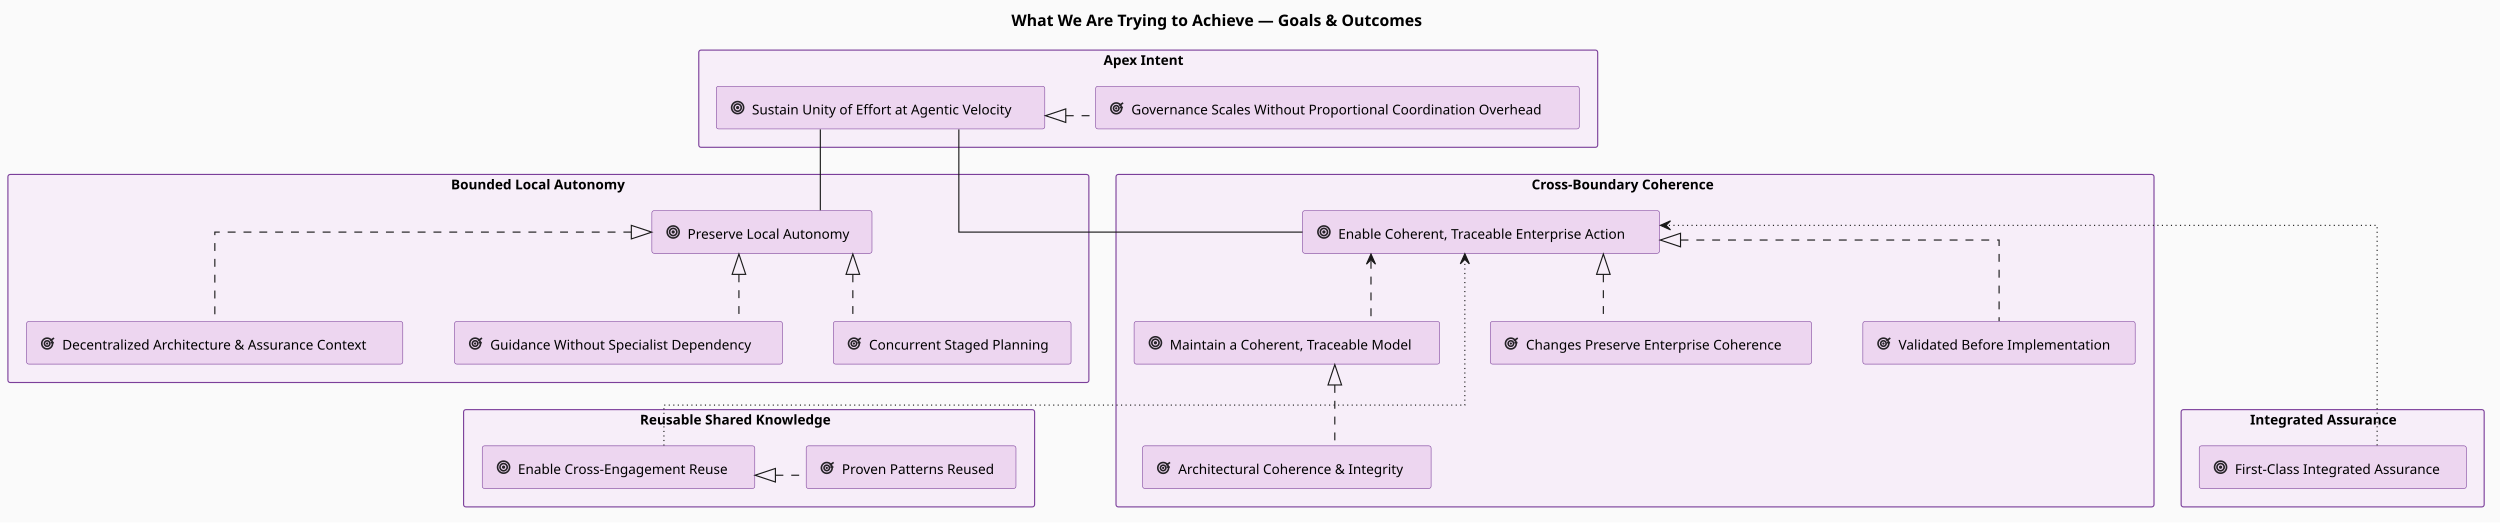
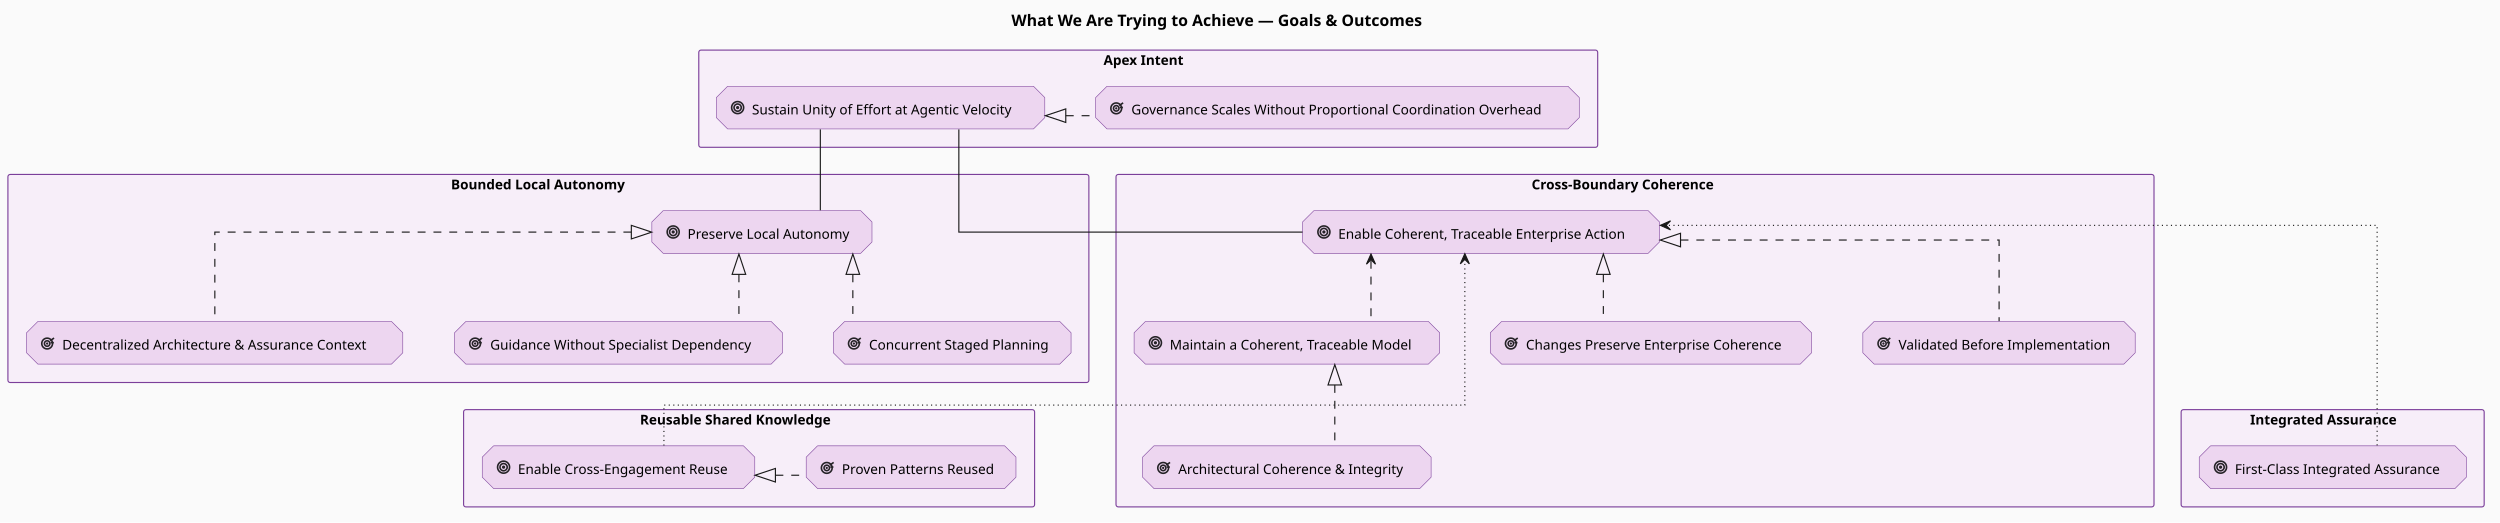
<svg xmlns="http://www.w3.org/2000/svg" contentStyleType="text/css" data-diagram-type="DESCRIPTION" height="462px" preserveAspectRatio="none" style="width:2211px;height:462px;background:#FAFAFA;" version="1.1" viewBox="0 0 2211 462" width="2211px" zoomAndPan="magnify">
  <defs />
  <g>
    <rect fill="#FAFAFA" height="462" style="stroke:none;stroke-width:1;" width="2211" x="0" y="0" />
-     <g class="title" data-source-line="117">
+     <g class="title" data-source-line="119">
      <text fill="#000000" font-family="sans-serif" font-size="14" font-weight="700" lengthAdjust="spacing" textLength="415.071" x="894.464" y="22.995">What We Are Trying to Achieve — Goals &amp; Outcomes</text>
    </g>
-     <g class="cluster" data-qualified-name="Apex Intent" data-source-line="119" id="ent0002">
+     <g class="cluster" data-qualified-name="Apex Intent" data-source-line="121" id="ent0002">
      <rect fill="#F7EEF9" height="86" rx="2" ry="2" style="stroke:#7B3F9A;stroke-width:1;" width="795" x="618" y="44.297" />
      <text fill="#000000" font-family="sans-serif" font-size="12" font-weight="700" lengthAdjust="spacing" textLength="79.096" x="975.952" y="57.435">Apex Intent</text>
    </g>
-     <g class="cluster" data-qualified-name="Bounded Local Autonomy" data-source-line="125" id="ent0006">
+     <g class="cluster" data-qualified-name="Bounded Local Autonomy" data-source-line="127" id="ent0006">
      <rect fill="#F7EEF9" height="184" rx="2" ry="2" style="stroke:#7B3F9A;stroke-width:1;" width="956" x="7" y="154.297" />
      <text fill="#000000" font-family="sans-serif" font-size="12" font-weight="700" lengthAdjust="spacing" textLength="172.289" x="398.856" y="167.435">Bounded Local Autonomy</text>
    </g>
-     <g class="cluster" data-qualified-name="Cross-Boundary Coherence" data-source-line="135" id="ent0014">
+     <g class="cluster" data-qualified-name="Cross-Boundary Coherence" data-source-line="137" id="ent0014">
      <rect fill="#F7EEF9" height="294" rx="2" ry="2" style="stroke:#7B3F9A;stroke-width:1;" width="918" x="987" y="154.297" />
      <text fill="#000000" font-family="sans-serif" font-size="12" font-weight="700" lengthAdjust="spacing" textLength="182.9" x="1354.55" y="167.435">Cross-Boundary Coherence</text>
    </g>
-     <g class="cluster" data-qualified-name="Reusable Shared Knowledge" data-source-line="147" id="ent0024">
+     <g class="cluster" data-qualified-name="Reusable Shared Knowledge" data-source-line="149" id="ent0024">
      <rect fill="#F7EEF9" height="86" rx="2" ry="2" style="stroke:#7B3F9A;stroke-width:1;" width="505" x="410" y="362.297" />
      <text fill="#000000" font-family="sans-serif" font-size="12" font-weight="700" lengthAdjust="spacing" textLength="193.031" x="565.984" y="375.435">Reusable Shared Knowledge</text>
    </g>
-     <g class="cluster" data-qualified-name="Integrated Assurance" data-source-line="153" id="ent0028">
+     <g class="cluster" data-qualified-name="Integrated Assurance" data-source-line="155" id="ent0028">
      <rect fill="#F7EEF9" height="86" rx="2" ry="2" style="stroke:#7B3F9A;stroke-width:1;" width="268" x="1929" y="362.297" />
      <text fill="#000000" font-family="sans-serif" font-size="12" font-weight="700" lengthAdjust="spacing" textLength="146.057" x="1989.972" y="375.435">Integrated Assurance</text>
    </g>
-     <g class="entity" data-qualified-name="Apex Intent.GOL_FCfDuc" data-source-line="120" id="ent0003">
-       <rect fill="#EDD6F0" height="37.723" rx="2" ry="2" style="stroke:#7B3F9A;stroke-width:0.5;" width="290.52" x="633.5" y="76.297" />
+     <g class="entity" data-qualified-name="Apex Intent.GOL_FCfDuc" data-source-line="122" id="ent0003">
+       <path d="M643.5,76.297 L914.02,76.297 L924.02,86.297 L924.02,104.02 L914.02,114.02 L643.5,114.02 L633.5,104.02 L633.5,86.297 L643.5,76.297" fill="#EDD6F0" style="stroke:#7B3F9A;stroke-width:0.5;" />
      <ellipse cx="652.361" cy="95.158" fill="none" rx="5.317" ry="5.317" style="stroke:#252327;stroke-width:1.44;" />
      <ellipse cx="652.361" cy="95.158" fill="none" rx="3.212" ry="3.212" style="stroke:#252327;stroke-width:1.44;" />
      <ellipse cx="652.361" cy="95.158" fill="#252327" rx="1.44" ry="1.44" style="stroke:none;stroke-width:1.44;" />
      <text fill="#000000" font-family="sans-serif" font-size="12" lengthAdjust="spacing" textLength="248.982" x="665.038" y="101.19">Sustain Unity of Effort at Agentic Velocity</text>
    </g>
-     <g class="entity" data-qualified-name="Apex Intent.OUT_aOcRl9" data-source-line="121" id="ent0004">
-       <rect fill="#EDD6F0" height="37.723" rx="2" ry="2" style="stroke:#7B3F9A;stroke-width:0.5;" width="427.705" x="969" y="76.297" />
+     <g class="entity" data-qualified-name="Apex Intent.OUT_aOcRl9" data-source-line="123" id="ent0004">
+       <path d="M979,76.297 L1386.706,76.297 L1396.706,86.297 L1396.706,104.02 L1386.706,114.02 L979,114.02 L969,104.02 L969,86.297 L979,76.297" fill="#EDD6F0" style="stroke:#7B3F9A;stroke-width:0.5;" />
      <ellipse cx="987.197" cy="95.823" fill="none" rx="4.763" ry="4.763" style="stroke:#252327;stroke-width:1.44;" />
      <ellipse cx="987.197" cy="95.823" fill="none" rx="2.437" ry="2.437" style="stroke:#252327;stroke-width:1.44;" />
      <path d="M990.276,93.973 L989.434,92.799 L992.868,90.362 L993.71,91.536" fill="#252327" />
      <path d="M990.298,94.328 L993.068,94.328 L993.068,95.768 L990.298,95.768" fill="#252327" />
      <ellipse cx="987.197" cy="95.823" fill="#252327" rx="0.997" ry="0.997" style="stroke:none;stroke-width:1.44;" />
      <text fill="#000000" font-family="sans-serif" font-size="12" lengthAdjust="spacing" textLength="386.168" x="1000.538" y="101.19">Governance Scales Without Proportional Coordination Overhead</text>
    </g>
-     <g class="entity" data-qualified-name="Bounded Local Autonomy.GOL_L4Ceuf" data-source-line="126" id="ent0007">
-       <rect fill="#EDD6F0" height="37.723" rx="2" ry="2" style="stroke:#7B3F9A;stroke-width:0.5;" width="194.684" x="576.5" y="186.297" />
+     <g class="entity" data-qualified-name="Bounded Local Autonomy.GOL_L4Ceuf" data-source-line="128" id="ent0007">
+       <path d="M586.5,186.297 L761.184,186.297 L771.184,196.297 L771.184,214.02 L761.184,224.02 L586.5,224.02 L576.5,214.02 L576.5,196.297 L586.5,186.297" fill="#EDD6F0" style="stroke:#7B3F9A;stroke-width:0.5;" />
      <ellipse cx="595.361" cy="205.158" fill="none" rx="5.317" ry="5.317" style="stroke:#252327;stroke-width:1.44;" />
      <ellipse cx="595.361" cy="205.158" fill="none" rx="3.212" ry="3.212" style="stroke:#252327;stroke-width:1.44;" />
      <ellipse cx="595.361" cy="205.158" fill="#252327" rx="1.44" ry="1.44" style="stroke:none;stroke-width:1.44;" />
      <text fill="#000000" font-family="sans-serif" font-size="12" lengthAdjust="spacing" textLength="153.147" x="608.038" y="211.19">Preserve Local Autonomy</text>
    </g>
-     <g class="entity" data-qualified-name="Bounded Local Autonomy.OUT_gUhH8d" data-source-line="127" id="ent0008">
-       <rect fill="#EDD6F0" height="37.723" rx="2" ry="2" style="stroke:#7B3F9A;stroke-width:0.5;" width="332.725" x="23.5" y="284.297" />
+     <g class="entity" data-qualified-name="Bounded Local Autonomy.OUT_gUhH8d" data-source-line="129" id="ent0008">
+       <path d="M33.5,284.297 L346.225,284.297 L356.225,294.297 L356.225,312.02 L346.225,322.02 L33.5,322.02 L23.5,312.02 L23.5,294.297 L33.5,284.297" fill="#EDD6F0" style="stroke:#7B3F9A;stroke-width:0.5;" />
      <ellipse cx="41.697" cy="303.823" fill="none" rx="4.763" ry="4.763" style="stroke:#252327;stroke-width:1.44;" />
      <ellipse cx="41.697" cy="303.823" fill="none" rx="2.437" ry="2.437" style="stroke:#252327;stroke-width:1.44;" />
      <path d="M44.776,301.973 L43.934,300.799 L47.368,298.362 L48.21,299.536" fill="#252327" />
      <path d="M44.798,302.328 L47.568,302.328 L47.568,303.768 L44.798,303.768" fill="#252327" />
      <ellipse cx="41.697" cy="303.823" fill="#252327" rx="0.997" ry="0.997" style="stroke:none;stroke-width:1.44;" />
      <text fill="#000000" font-family="sans-serif" font-size="12" lengthAdjust="spacing" textLength="291.188" x="55.038" y="309.19">Decentralized Architecture &amp; Assurance Context</text>
    </g>
-     <g class="entity" data-qualified-name="Bounded Local Autonomy.OUT_FXFGrO" data-source-line="128" id="ent0009">
-       <rect fill="#EDD6F0" height="37.723" rx="2" ry="2" style="stroke:#7B3F9A;stroke-width:0.5;" width="289.998" x="402" y="284.297" />
+     <g class="entity" data-qualified-name="Bounded Local Autonomy.OUT_FXFGrO" data-source-line="130" id="ent0009">
+       <path d="M412,284.297 L681.999,284.297 L691.999,294.297 L691.999,312.02 L681.999,322.02 L412,322.02 L402,312.02 L402,294.297 L412,284.297" fill="#EDD6F0" style="stroke:#7B3F9A;stroke-width:0.5;" />
      <ellipse cx="420.197" cy="303.823" fill="none" rx="4.763" ry="4.763" style="stroke:#252327;stroke-width:1.44;" />
      <ellipse cx="420.197" cy="303.823" fill="none" rx="2.437" ry="2.437" style="stroke:#252327;stroke-width:1.44;" />
      <path d="M423.276,301.973 L422.435,300.799 L425.868,298.362 L426.71,299.536" fill="#252327" />
      <path d="M423.298,302.328 L426.068,302.328 L426.068,303.768 L423.298,303.768" fill="#252327" />
      <ellipse cx="420.197" cy="303.823" fill="#252327" rx="0.997" ry="0.997" style="stroke:none;stroke-width:1.44;" />
      <text fill="#000000" font-family="sans-serif" font-size="12" lengthAdjust="spacing" textLength="248.461" x="433.538" y="309.19">Guidance Without Specialist Dependency</text>
    </g>
-     <g class="entity" data-qualified-name="Bounded Local Autonomy.OUT_620dTh" data-source-line="129" id="ent0010">
-       <rect fill="#EDD6F0" height="37.723" rx="2" ry="2" style="stroke:#7B3F9A;stroke-width:0.5;" width="210.241" x="737" y="284.297" />
+     <g class="entity" data-qualified-name="Bounded Local Autonomy.OUT_620dTh" data-source-line="131" id="ent0010">
+       <path d="M747,284.297 L937.241,284.297 L947.241,294.297 L947.241,312.02 L937.241,322.02 L747,322.02 L737,312.02 L737,294.297 L747,284.297" fill="#EDD6F0" style="stroke:#7B3F9A;stroke-width:0.5;" />
      <ellipse cx="755.197" cy="303.823" fill="none" rx="4.763" ry="4.763" style="stroke:#252327;stroke-width:1.44;" />
      <ellipse cx="755.197" cy="303.823" fill="none" rx="2.437" ry="2.437" style="stroke:#252327;stroke-width:1.44;" />
      <path d="M758.276,301.973 L757.434,300.799 L760.868,298.362 L761.71,299.536" fill="#252327" />
      <path d="M758.298,302.328 L761.068,302.328 L761.068,303.768 L758.298,303.768" fill="#252327" />
      <ellipse cx="755.197" cy="303.823" fill="#252327" rx="0.997" ry="0.997" style="stroke:none;stroke-width:1.44;" />
      <text fill="#000000" font-family="sans-serif" font-size="12" lengthAdjust="spacing" textLength="168.703" x="768.538" y="309.19">Concurrent Staged Planning</text>
    </g>
-     <g class="entity" data-qualified-name="Cross-Boundary Coherence.GOL_7RZp1S" data-source-line="136" id="ent0015">
-       <rect fill="#EDD6F0" height="37.723" rx="2" ry="2" style="stroke:#7B3F9A;stroke-width:0.5;" width="315.627" x="1152" y="186.297" />
+     <g class="entity" data-qualified-name="Cross-Boundary Coherence.GOL_7RZp1S" data-source-line="138" id="ent0015">
+       <path d="M1162,186.297 L1457.627,186.297 L1467.627,196.297 L1467.627,214.02 L1457.627,224.02 L1162,224.02 L1152,214.02 L1152,196.297 L1162,186.297" fill="#EDD6F0" style="stroke:#7B3F9A;stroke-width:0.5;" />
      <ellipse cx="1170.861" cy="205.158" fill="none" rx="5.317" ry="5.317" style="stroke:#252327;stroke-width:1.44;" />
      <ellipse cx="1170.861" cy="205.158" fill="none" rx="3.212" ry="3.212" style="stroke:#252327;stroke-width:1.44;" />
      <ellipse cx="1170.861" cy="205.158" fill="#252327" rx="1.44" ry="1.44" style="stroke:none;stroke-width:1.44;" />
      <text fill="#000000" font-family="sans-serif" font-size="12" lengthAdjust="spacing" textLength="274.09" x="1183.537" y="211.19">Enable Coherent, Traceable Enterprise Action</text>
    </g>
-     <g class="entity" data-qualified-name="Cross-Boundary Coherence.GOL_Po1Qw3" data-source-line="137" id="ent0016">
-       <rect fill="#EDD6F0" height="37.723" rx="2" ry="2" style="stroke:#7B3F9A;stroke-width:0.5;" width="270.258" x="1003" y="284.297" />
+     <g class="entity" data-qualified-name="Cross-Boundary Coherence.GOL_Po1Qw3" data-source-line="139" id="ent0016">
+       <path d="M1013,284.297 L1263.258,284.297 L1273.258,294.297 L1273.258,312.02 L1263.258,322.02 L1013,322.02 L1003,312.02 L1003,294.297 L1013,284.297" fill="#EDD6F0" style="stroke:#7B3F9A;stroke-width:0.5;" />
      <ellipse cx="1021.861" cy="303.158" fill="none" rx="5.317" ry="5.317" style="stroke:#252327;stroke-width:1.44;" />
      <ellipse cx="1021.861" cy="303.158" fill="none" rx="3.212" ry="3.212" style="stroke:#252327;stroke-width:1.44;" />
      <ellipse cx="1021.861" cy="303.158" fill="#252327" rx="1.44" ry="1.44" style="stroke:none;stroke-width:1.44;" />
      <text fill="#000000" font-family="sans-serif" font-size="12" lengthAdjust="spacing" textLength="228.721" x="1034.537" y="309.19">Maintain a Coherent, Traceable Model</text>
    </g>
-     <g class="entity" data-qualified-name="Cross-Boundary Coherence.OUT_CzOyck" data-source-line="138" id="ent0017">
-       <rect fill="#EDD6F0" height="37.723" rx="2" ry="2" style="stroke:#7B3F9A;stroke-width:0.5;" width="284.122" x="1318" y="284.297" />
+     <g class="entity" data-qualified-name="Cross-Boundary Coherence.OUT_CzOyck" data-source-line="140" id="ent0017">
+       <path d="M1328,284.297 L1592.121,284.297 L1602.121,294.297 L1602.121,312.02 L1592.121,322.02 L1328,322.02 L1318,312.02 L1318,294.297 L1328,284.297" fill="#EDD6F0" style="stroke:#7B3F9A;stroke-width:0.5;" />
      <ellipse cx="1336.197" cy="303.823" fill="none" rx="4.763" ry="4.763" style="stroke:#252327;stroke-width:1.44;" />
      <ellipse cx="1336.197" cy="303.823" fill="none" rx="2.437" ry="2.437" style="stroke:#252327;stroke-width:1.44;" />
      <path d="M1339.276,301.973 L1338.435,300.799 L1341.868,298.362 L1342.71,299.536" fill="#252327" />
      <path d="M1339.299,302.328 L1342.068,302.328 L1342.068,303.768 L1339.299,303.768" fill="#252327" />
      <ellipse cx="1336.197" cy="303.823" fill="#252327" rx="0.997" ry="0.997" style="stroke:none;stroke-width:1.44;" />
      <text fill="#000000" font-family="sans-serif" font-size="12" lengthAdjust="spacing" textLength="242.584" x="1349.537" y="309.19">Changes Preserve Enterprise Coherence</text>
    </g>
-     <g class="entity" data-qualified-name="Cross-Boundary Coherence.OUT_a5mNob" data-source-line="139" id="ent0018">
-       <rect fill="#EDD6F0" height="37.723" rx="2" ry="2" style="stroke:#7B3F9A;stroke-width:0.5;" width="240.856" x="1647.5" y="284.297" />
+     <g class="entity" data-qualified-name="Cross-Boundary Coherence.OUT_a5mNob" data-source-line="141" id="ent0018">
+       <path d="M1657.5,284.297 L1878.356,284.297 L1888.356,294.297 L1888.356,312.02 L1878.356,322.02 L1657.5,322.02 L1647.5,312.02 L1647.5,294.297 L1657.5,284.297" fill="#EDD6F0" style="stroke:#7B3F9A;stroke-width:0.5;" />
      <ellipse cx="1665.697" cy="303.823" fill="none" rx="4.763" ry="4.763" style="stroke:#252327;stroke-width:1.44;" />
      <ellipse cx="1665.697" cy="303.823" fill="none" rx="2.437" ry="2.437" style="stroke:#252327;stroke-width:1.44;" />
      <path d="M1668.776,301.973 L1667.935,300.799 L1671.368,298.362 L1672.21,299.536" fill="#252327" />
      <path d="M1668.799,302.328 L1671.568,302.328 L1671.568,303.768 L1668.799,303.768" fill="#252327" />
      <ellipse cx="1665.697" cy="303.823" fill="#252327" rx="0.997" ry="0.997" style="stroke:none;stroke-width:1.44;" />
      <text fill="#000000" font-family="sans-serif" font-size="12" lengthAdjust="spacing" textLength="199.318" x="1679.037" y="309.19">Validated Before Implementation</text>
    </g>
-     <g class="entity" data-qualified-name="Cross-Boundary Coherence.OUT_LrpdG0" data-source-line="140" id="ent0019">
-       <rect fill="#EDD6F0" height="37.723" rx="2" ry="2" style="stroke:#7B3F9A;stroke-width:0.5;" width="255.17" x="1010.5" y="394.297" />
+     <g class="entity" data-qualified-name="Cross-Boundary Coherence.OUT_LrpdG0" data-source-line="142" id="ent0019">
+       <path d="M1020.5,394.297 L1255.67,394.297 L1265.67,404.297 L1265.67,422.02 L1255.67,432.02 L1020.5,432.02 L1010.5,422.02 L1010.5,404.297 L1020.5,394.297" fill="#EDD6F0" style="stroke:#7B3F9A;stroke-width:0.5;" />
      <ellipse cx="1028.697" cy="413.823" fill="none" rx="4.763" ry="4.763" style="stroke:#252327;stroke-width:1.44;" />
      <ellipse cx="1028.697" cy="413.823" fill="none" rx="2.437" ry="2.437" style="stroke:#252327;stroke-width:1.44;" />
      <path d="M1031.776,411.973 L1030.935,410.799 L1034.368,408.362 L1035.21,409.536" fill="#252327" />
      <path d="M1031.799,412.328 L1034.568,412.328 L1034.568,413.768 L1031.799,413.768" fill="#252327" />
      <ellipse cx="1028.697" cy="413.823" fill="#252327" rx="0.997" ry="0.997" style="stroke:none;stroke-width:1.44;" />
      <text fill="#000000" font-family="sans-serif" font-size="12" lengthAdjust="spacing" textLength="213.633" x="1042.037" y="419.19">Architectural Coherence &amp; Integrity</text>
    </g>
-     <g class="entity" data-qualified-name="Reusable Shared Knowledge.GOL_kCcPph" data-source-line="148" id="ent0025">
-       <rect fill="#EDD6F0" height="37.723" rx="2" ry="2" style="stroke:#7B3F9A;stroke-width:0.5;" width="241.032" x="426.5" y="394.297" />
+     <g class="entity" data-qualified-name="Reusable Shared Knowledge.GOL_kCcPph" data-source-line="150" id="ent0025">
+       <path d="M436.5,394.297 L657.532,394.297 L667.532,404.297 L667.532,422.02 L657.532,432.02 L436.5,432.02 L426.5,422.02 L426.5,404.297 L436.5,394.297" fill="#EDD6F0" style="stroke:#7B3F9A;stroke-width:0.5;" />
      <ellipse cx="445.361" cy="413.158" fill="none" rx="5.317" ry="5.317" style="stroke:#252327;stroke-width:1.44;" />
      <ellipse cx="445.361" cy="413.158" fill="none" rx="3.212" ry="3.212" style="stroke:#252327;stroke-width:1.44;" />
      <ellipse cx="445.361" cy="413.158" fill="#252327" rx="1.44" ry="1.44" style="stroke:none;stroke-width:1.44;" />
      <text fill="#000000" font-family="sans-serif" font-size="12" lengthAdjust="spacing" textLength="199.494" x="458.038" y="419.19">Enable Cross-Engagement Reuse</text>
    </g>
-     <g class="entity" data-qualified-name="Reusable Shared Knowledge.OUT_edEkJa" data-source-line="149" id="ent0026">
-       <rect fill="#EDD6F0" height="37.723" rx="2" ry="2" style="stroke:#7B3F9A;stroke-width:0.5;" width="185.52" x="713" y="394.297" />
+     <g class="entity" data-qualified-name="Reusable Shared Knowledge.OUT_edEkJa" data-source-line="151" id="ent0026">
+       <path d="M723,394.297 L888.52,394.297 L898.52,404.297 L898.52,422.02 L888.52,432.02 L723,432.02 L713,422.02 L713,404.297 L723,394.297" fill="#EDD6F0" style="stroke:#7B3F9A;stroke-width:0.5;" />
      <ellipse cx="731.197" cy="413.823" fill="none" rx="4.763" ry="4.763" style="stroke:#252327;stroke-width:1.44;" />
      <ellipse cx="731.197" cy="413.823" fill="none" rx="2.437" ry="2.437" style="stroke:#252327;stroke-width:1.44;" />
      <path d="M734.276,411.973 L733.434,410.799 L736.868,408.362 L737.71,409.536" fill="#252327" />
      <path d="M734.298,412.328 L737.068,412.328 L737.068,413.768 L734.298,413.768" fill="#252327" />
      <ellipse cx="731.197" cy="413.823" fill="#252327" rx="0.997" ry="0.997" style="stroke:none;stroke-width:1.44;" />
      <text fill="#000000" font-family="sans-serif" font-size="12" lengthAdjust="spacing" textLength="143.982" x="744.538" y="419.19">Proven Patterns Reused</text>
    </g>
-     <g class="entity" data-qualified-name="Integrated Assurance.GOL_AoatzG" data-source-line="154" id="ent0029">
-       <rect fill="#EDD6F0" height="37.723" rx="2" ry="2" style="stroke:#7B3F9A;stroke-width:0.5;" width="236.227" x="1945" y="394.297" />
+     <g class="entity" data-qualified-name="Integrated Assurance.GOL_AoatzG" data-source-line="156" id="ent0029">
+       <path d="M1955,394.297 L2171.227,394.297 L2181.227,404.297 L2181.227,422.02 L2171.227,432.02 L1955,432.02 L1945,422.02 L1945,404.297 L1955,394.297" fill="#EDD6F0" style="stroke:#7B3F9A;stroke-width:0.5;" />
      <ellipse cx="1963.861" cy="413.158" fill="none" rx="5.317" ry="5.317" style="stroke:#252327;stroke-width:1.44;" />
      <ellipse cx="1963.861" cy="413.158" fill="none" rx="3.212" ry="3.212" style="stroke:#252327;stroke-width:1.44;" />
      <ellipse cx="1963.861" cy="413.158" fill="#252327" rx="1.44" ry="1.44" style="stroke:none;stroke-width:1.44;" />
      <text fill="#000000" font-family="sans-serif" font-size="12" lengthAdjust="spacing" textLength="194.69" x="1976.537" y="419.19">First-Class Integrated Assurance</text>
    </g>
-     <g class="link" data-entity-1="ent0003" data-entity-2="ent0004" data-link-type="extension" data-source-line="162" id="lnk35">
+     <g class="link" data-entity-1="ent0003" data-entity-2="ent0004" data-link-type="extension" data-source-line="164" id="lnk35">
      <path d="M942.57,102.297 C957.04,102.297 953.93,102.297 968.91,102.297" fill="none" id="GOL_FCfDuc-backto-OUT_aOcRl9" style="stroke:#181818;stroke-width:1;stroke-dasharray:7,7;" />
      <polygon fill="none" points="924.57,102.297,942.57,108.297,942.57,96.297,924.57,102.297" style="stroke:#181818;stroke-width:1;" />
    </g>
-     <g class="link" data-entity-1="ent0007" data-entity-2="ent0009" data-link-type="extension" data-source-line="170" id="lnk43">
+     <g class="link" data-entity-1="ent0007" data-entity-2="ent0009" data-link-type="extension" data-source-line="172" id="lnk43">
      <path d="M653.5,242.657 C653.5,259.837 653.5,266.807 653.5,283.977" fill="none" id="GOL_L4Ceuf-backto-OUT_FXFGrO" style="stroke:#181818;stroke-width:1;stroke-dasharray:7,7;" />
      <polygon fill="none" points="653.5,224.657,647.5,242.657,659.5,242.657,653.5,224.657" style="stroke:#181818;stroke-width:1;" />
    </g>
-     <g class="link" data-entity-1="ent0015" data-entity-2="ent0017" data-link-type="extension" data-source-line="172" id="lnk47">
+     <g class="link" data-entity-1="ent0015" data-entity-2="ent0017" data-link-type="extension" data-source-line="174" id="lnk47">
      <path d="M1418,242.657 C1418,259.837 1418,266.807 1418,283.977" fill="none" id="GOL_7RZp1S-backto-OUT_CzOyck" style="stroke:#181818;stroke-width:1;stroke-dasharray:7,7;" />
      <polygon fill="none" points="1418,224.657,1412,242.657,1424,242.657,1418,224.657" style="stroke:#181818;stroke-width:1;" />
    </g>
-     <g class="link" data-entity-1="ent0016" data-entity-2="ent0019" data-link-type="extension" data-source-line="174" id="lnk51">
+     <g class="link" data-entity-1="ent0016" data-entity-2="ent0019" data-link-type="extension" data-source-line="176" id="lnk51">
      <path d="M1180.5,340.457 C1180.5,360.527 1180.5,373.867 1180.5,393.987" fill="none" id="GOL_Po1Qw3-backto-OUT_LrpdG0" style="stroke:#181818;stroke-width:1;stroke-dasharray:7,7;" />
      <polygon fill="none" points="1180.5,322.457,1174.5,340.457,1186.5,340.457,1180.5,322.457" style="stroke:#181818;stroke-width:1;" />
    </g>
-     <g class="link" data-entity-1="ent0025" data-entity-2="ent0026" data-link-type="extension" data-source-line="175" id="lnk53">
+     <g class="link" data-entity-1="ent0025" data-entity-2="ent0026" data-link-type="extension" data-source-line="177" id="lnk53">
      <path d="M685.78,420.297 C700.95,420.297 698.27,420.297 712.92,420.297" fill="none" id="GOL_kCcPph-backto-OUT_edEkJa" style="stroke:#181818;stroke-width:1;stroke-dasharray:7,7;" />
      <polygon fill="none" points="667.78,420.297,685.78,426.297,685.78,414.297,667.78,420.297" style="stroke:#181818;stroke-width:1;" />
    </g>
-     <g class="link" data-entity-1="ent0003" data-entity-2="ent0007" data-link-type="association" data-source-line="164" id="lnk36">
+     <g class="link" data-entity-1="ent0003" data-entity-2="ent0007" data-link-type="association" data-source-line="166" id="lnk36">
      <path d="M725.5,114.457 C725.5,134.527 725.5,165.867 725.5,185.987" fill="none" id="GOL_FCfDuc-GOL_L4Ceuf-1" style="stroke:#181818;stroke-width:1;" />
    </g>
-     <g class="link" data-entity-1="ent0003" data-entity-2="ent0015" data-link-type="association" data-source-line="165" id="lnk37">
+     <g class="link" data-entity-1="ent0003" data-entity-2="ent0015" data-link-type="association" data-source-line="167" id="lnk37">
      <path d="M848,114.457 C848,145.977 848,205.297 848,205.297 C848,205.297 1018.19,205.297 1151.98,205.297" fill="none" id="GOL_FCfDuc-GOL_7RZp1S" style="stroke:#181818;stroke-width:1;" />
    </g>
-     <g class="link" data-entity-1="ent0015" data-entity-2="ent0016" data-link-type="dependency" data-source-line="167" id="lnk39">
+     <g class="link" data-entity-1="ent0015" data-entity-2="ent0016" data-link-type="dependency" data-source-line="169" id="lnk39">
      <path d="M1212.5,230.657 C1212.5,247.837 1212.5,266.807 1212.5,283.977" fill="none" id="GOL_7RZp1S-backto-GOL_Po1Qw3" style="stroke:#181818;stroke-width:1;stroke-dasharray:7,7;" />
      <polygon fill="#181818" points="1212.5,224.657,1208.5,233.657,1212.5,229.657,1216.5,233.657,1212.5,224.657" style="stroke:#181818;stroke-width:1;" />
    </g>
-     <g class="link" data-entity-1="ent0007" data-entity-2="ent0008" data-link-type="extension" data-source-line="169" id="lnk41">
+     <g class="link" data-entity-1="ent0007" data-entity-2="ent0008" data-link-type="extension" data-source-line="171" id="lnk41">
      <path d="M558.35,205.297 C416.97,205.297 190,205.297 190,205.297 C190,205.297 190,255.377 190,283.937" fill="none" id="GOL_L4Ceuf-backto-OUT_gUhH8d" style="stroke:#181818;stroke-width:1;stroke-dasharray:7,7;" />
      <polygon fill="none" points="576.35,205.297,558.35,199.297,558.35,211.297,576.35,205.297" style="stroke:#181818;stroke-width:1;" />
    </g>
-     <g class="link" data-entity-1="ent0007" data-entity-2="ent0010" data-link-type="extension" data-source-line="171" id="lnk45">
+     <g class="link" data-entity-1="ent0007" data-entity-2="ent0010" data-link-type="extension" data-source-line="173" id="lnk45">
      <path d="M754.25,242.657 C754.25,259.837 754.25,266.807 754.25,283.977" fill="none" id="GOL_L4Ceuf-backto-OUT_620dTh" style="stroke:#181818;stroke-width:1;stroke-dasharray:7,7;" />
      <polygon fill="none" points="754.25,224.657,748.25,242.657,760.25,242.657,754.25,224.657" style="stroke:#181818;stroke-width:1;" />
    </g>
-     <g class="link" data-entity-1="ent0015" data-entity-2="ent0018" data-link-type="extension" data-source-line="173" id="lnk49">
+     <g class="link" data-entity-1="ent0015" data-entity-2="ent0018" data-link-type="extension" data-source-line="175" id="lnk49">
      <path d="M1486.26,212.297 C1618.64,212.297 1768,212.297 1768,212.297 C1768,212.297 1768,257.287 1768,283.997" fill="none" id="GOL_7RZp1S-backto-OUT_a5mNob" style="stroke:#181818;stroke-width:1;stroke-dasharray:7,7;" />
      <polygon fill="none" points="1468.26,212.297,1486.26,218.297,1486.26,206.297,1468.26,212.297" style="stroke:#181818;stroke-width:1;" />
    </g>
-     <g class="link" data-entity-1="ent0025" data-entity-2="ent0015" data-link-type="dependency" data-source-line="177" id="lnk54">
+     <g class="link" data-entity-1="ent0025" data-entity-2="ent0015" data-link-type="dependency" data-source-line="179" id="lnk54">
      <path d="M587.17,394.057 C587.17,378.197 587.17,358.297 587.17,358.297 C587.17,358.297 1295.5,358.297 1295.5,358.297 C1295.5,358.297 1295.5,271.377 1295.5,230.367" fill="none" id="GOL_kCcPph-to-GOL_7RZp1S" style="stroke:#181818;stroke-width:1;stroke-dasharray:1,3;" />
      <polygon fill="#181818" points="1295.5,224.367,1291.5,233.367,1295.5,229.367,1299.5,233.367,1295.5,224.367" style="stroke:#181818;stroke-width:1;" />
    </g>
-     <g class="link" data-entity-1="ent0029" data-entity-2="ent0015" data-link-type="dependency" data-source-line="178" id="lnk55">
+     <g class="link" data-entity-1="ent0029" data-entity-2="ent0015" data-link-type="dependency" data-source-line="180" id="lnk55">
      <path d="M2102.33,393.927 C2102.33,341.247 2102.33,199.297 2102.33,199.297 C2102.33,199.297 1705.66,199.297 1474.44,199.297" fill="none" id="GOL_AoatzG-to-GOL_7RZp1S" style="stroke:#181818;stroke-width:1;stroke-dasharray:1,3;" />
      <polygon fill="#181818" points="1468.44,199.297,1477.44,203.297,1473.44,199.297,1477.44,195.297,1468.44,199.297" style="stroke:#181818;stroke-width:1;" />
    </g>
  </g>
</svg>
